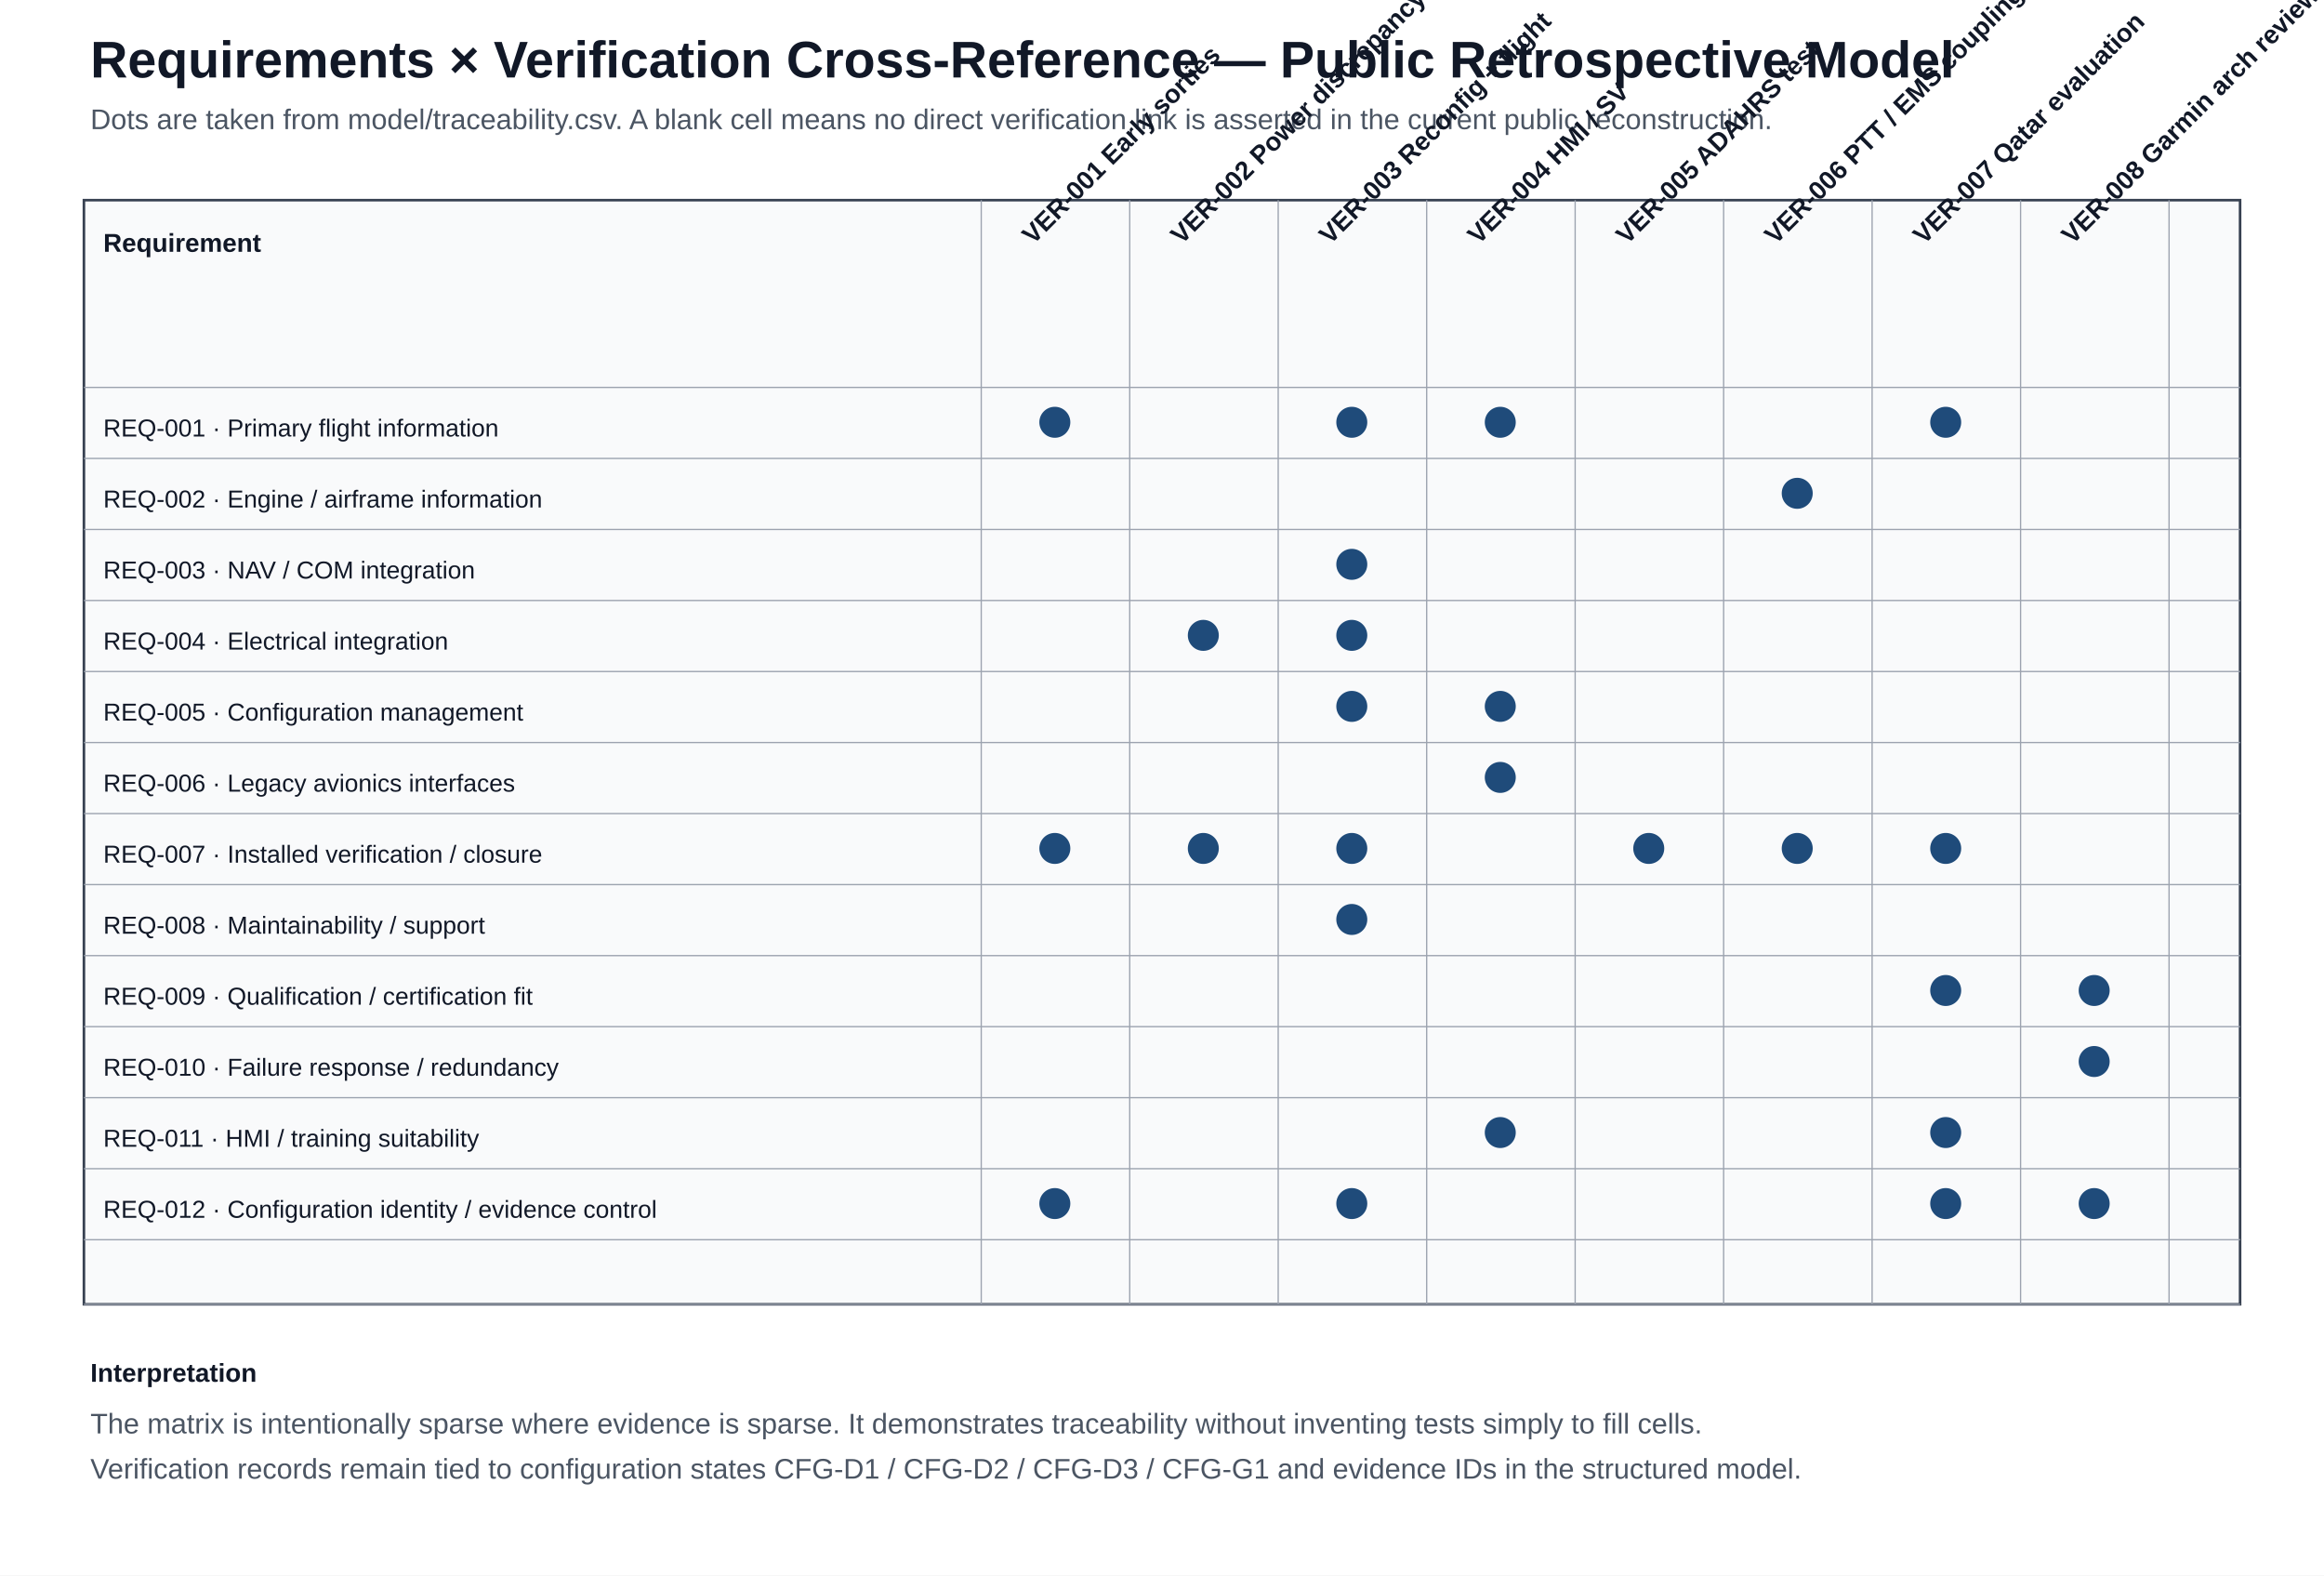
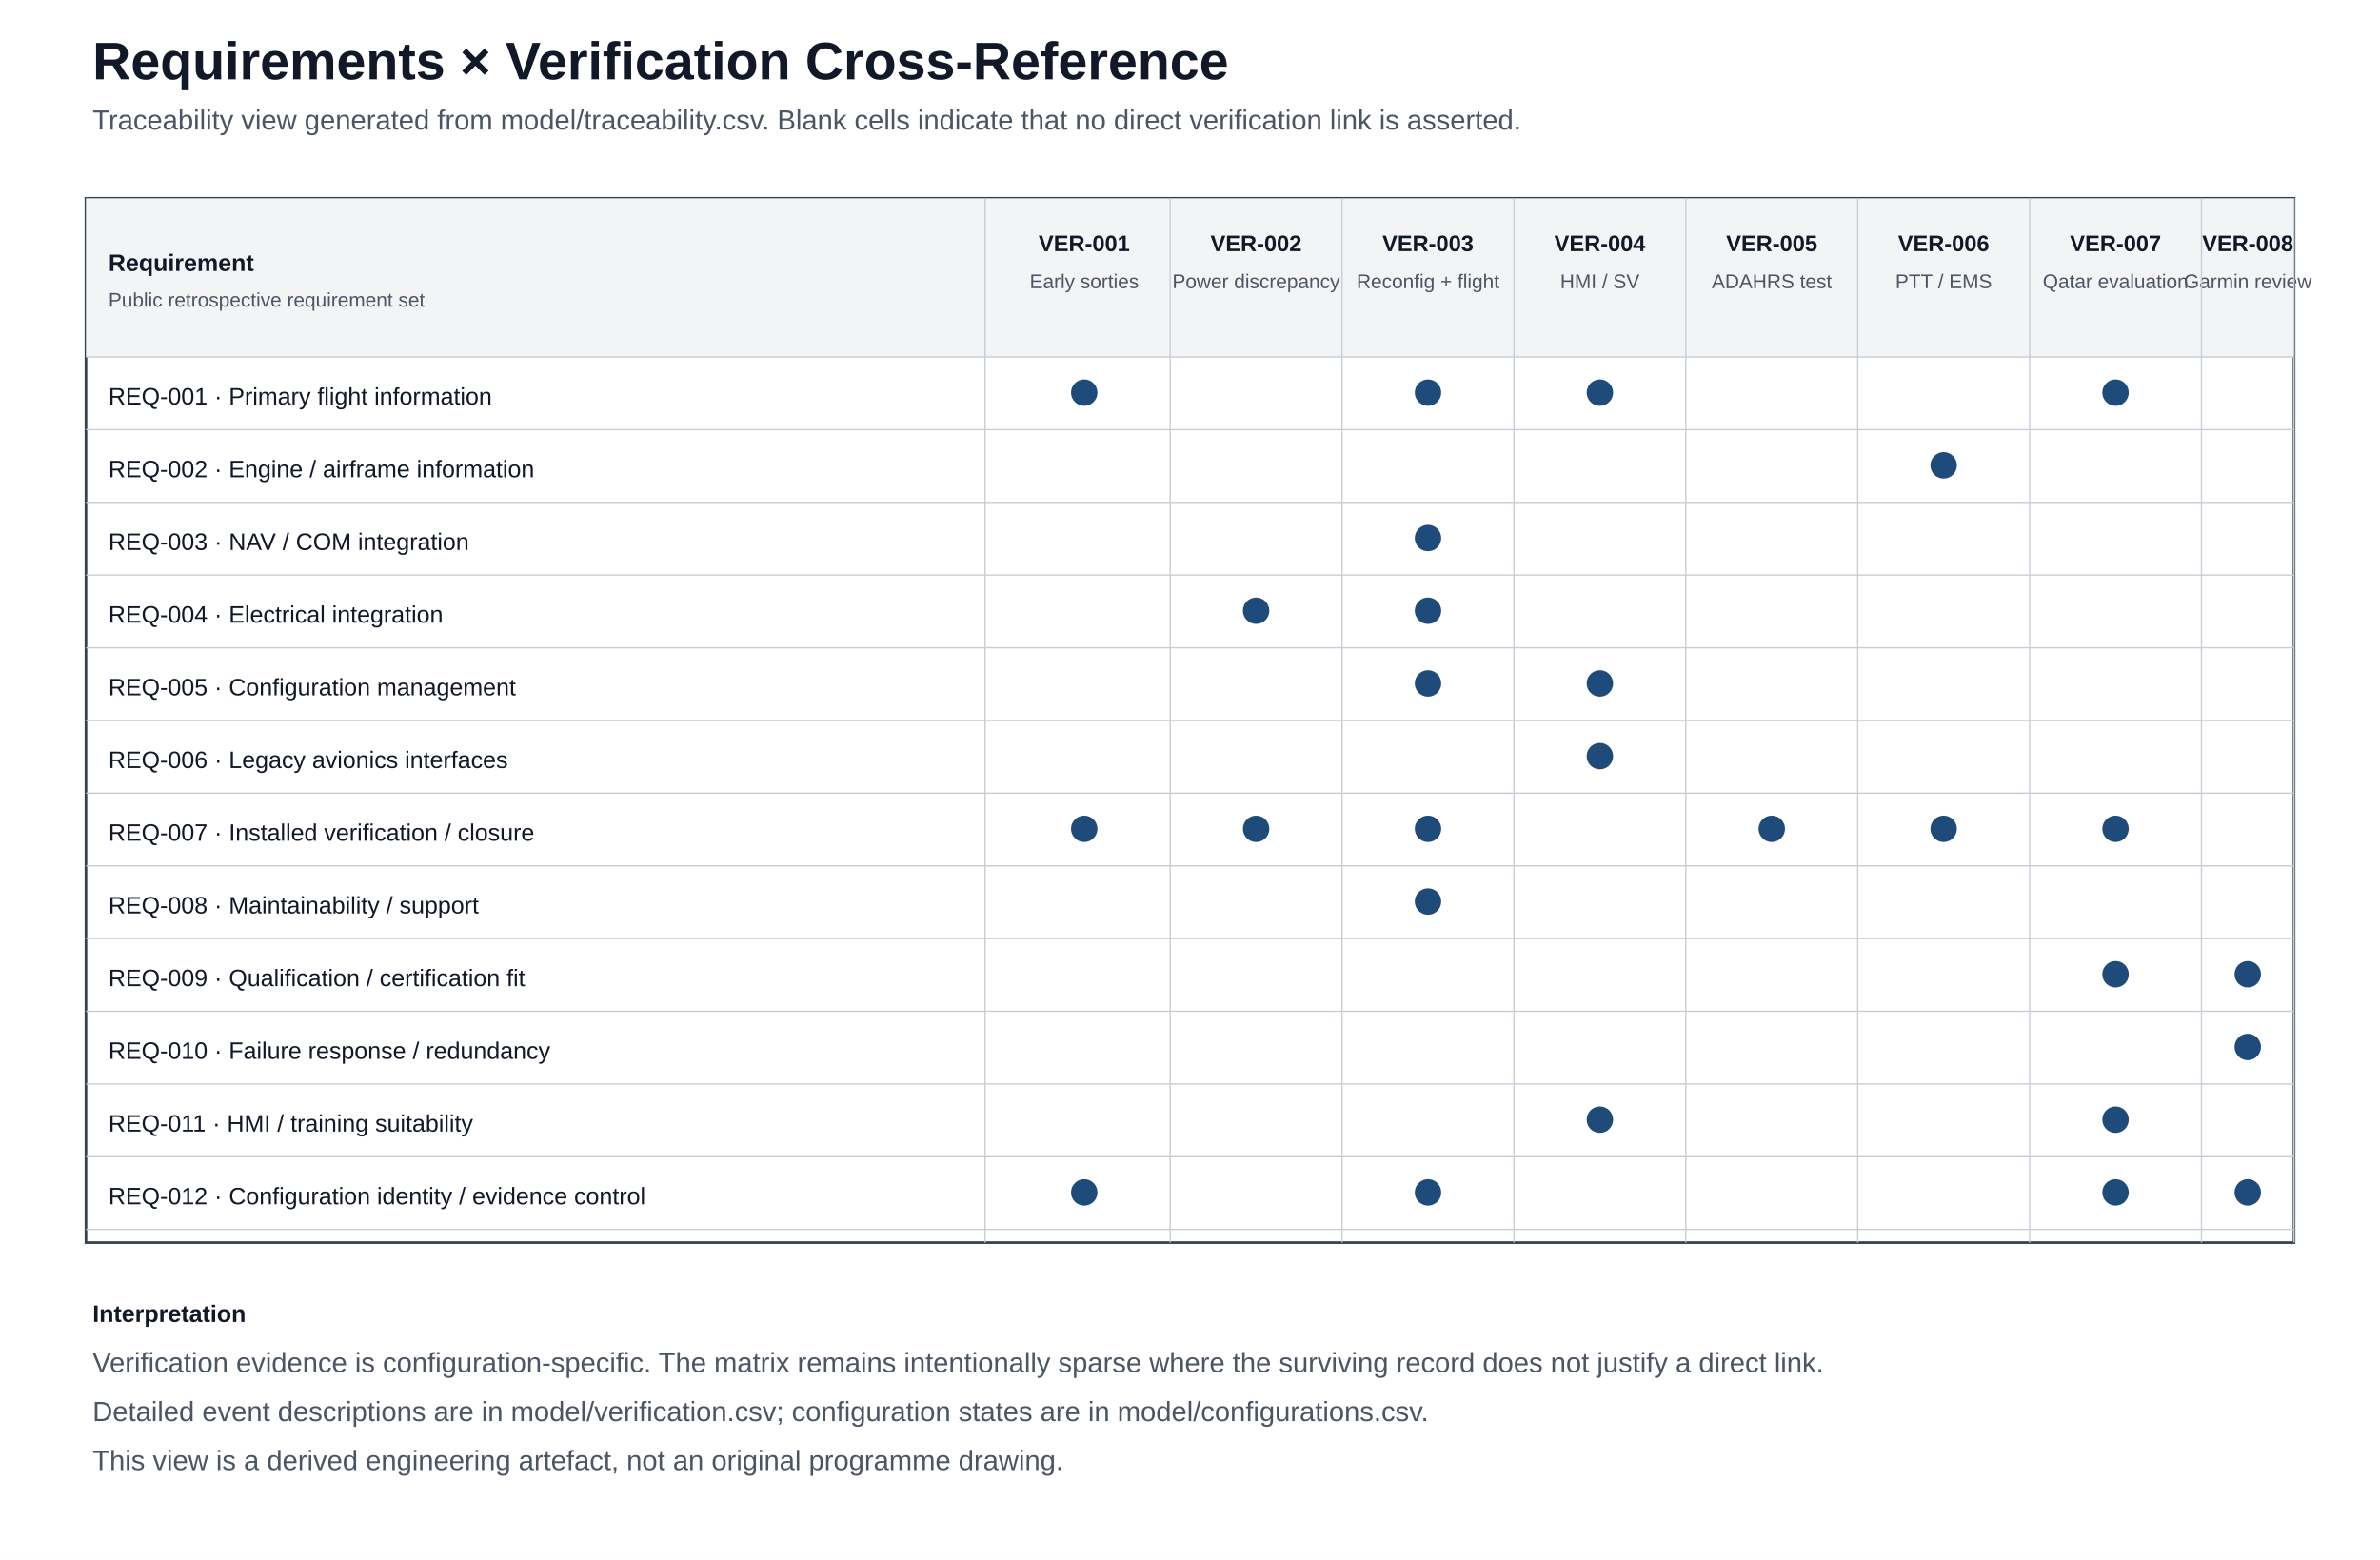
- <svg xmlns="http://www.w3.org/2000/svg" width="1800" height="1220" viewBox="0 0 1800 1220">
+ <svg xmlns="http://www.w3.org/2000/svg" width="1800" height="1180" viewBox="0 0 1800 1180">
  <defs>
    <style>
- .ti{font:700 40px Arial,sans-serif;fill:#111827}.su{font:22px Arial,sans-serif;fill:#4b5563}
- .h{font:700 20px Arial,sans-serif;fill:#111827}.r{font:19px Arial,sans-serif;fill:#111827}.s{font:17px Arial,sans-serif;fill:#4b5563}
- .grid{stroke:#9ca3af;stroke-width:1}.box{fill:#f9fafb;stroke:#374151;stroke-width:2}.dot{fill:#1f4b7a}
+ .ti{font:700 40px Arial,sans-serif;fill:#111827}.su{font:21px Arial,sans-serif;fill:#4b5563}
+ .h{font:700 18px Arial,sans-serif;fill:#111827}.hh{font:700 17px Arial,sans-serif;fill:#111827}
+ .r{font:18px Arial,sans-serif;fill:#111827}.s{font:15px Arial,sans-serif;fill:#4b5563}
+ .grid{stroke:#c7cdd4;stroke-width:1}.outer{fill:#ffffff;stroke:#374151;stroke-width:2}
+ .head{fill:#f3f4f6}.dot{fill:#1f4b7a}
</style>
  </defs>
-   <rect width="1800" height="1220" fill="white" />
-   <text x="70" y="60" class="ti">Requirements × Verification Cross-Reference — Public Retrospective Model</text>
-   <text x="70" y="100" class="su">Dots are taken from model/traceability.csv. A blank cell means no direct verification link is asserted in the current public reconstruction.</text>
-   <rect x="65" y="155" width="1670" height="855" class="box" />
-   <text x="80" y="195" class="h">Requirement</text>
-   <g transform="translate(760,150)">
-     <text transform="translate(40,40) rotate(-45)" class="h">VER-001 Early sorties</text>
-     <text transform="translate(155,40) rotate(-45)" class="h">VER-002 Power discrepancy</text>
-     <text transform="translate(270,40) rotate(-45)" class="h">VER-003 Reconfig + flight</text>
-     <text transform="translate(385,40) rotate(-45)" class="h">VER-004 HMI / SV</text>
-     <text transform="translate(500,40) rotate(-45)" class="h">VER-005 ADAHRS test</text>
-     <text transform="translate(615,40) rotate(-45)" class="h">VER-006 PTT / EMS coupling</text>
-     <text transform="translate(730,40) rotate(-45)" class="h">VER-007 Qatar evaluation</text>
-     <text transform="translate(845,40) rotate(-45)" class="h">VER-008 Garmin arch review</text>
+   <rect width="1800" height="1180" fill="white" />
+   <text x="70" y="60" class="ti">Requirements × Verification Cross-Reference</text>
+   <text x="70" y="98" class="su">Traceability view generated from model/traceability.csv. Blank cells indicate that no direct verification link is asserted.</text>
+   <rect x="65" y="150" width="1670" height="790" class="outer" />
+   <rect x="65" y="150" width="1670" height="120" class="head" />
+   <text x="82" y="205" class="h">Requirement</text>
+   <text x="82" y="232" class="s">Public retrospective requirement set</text>
+   <g text-anchor="middle">
+     <text x="820" y="190" class="hh">VER-001</text>
+     <text x="820" y="218" class="s">Early sorties</text>
+     <text x="950" y="190" class="hh">VER-002</text>
+     <text x="950" y="218" class="s">Power discrepancy</text>
+     <text x="1080" y="190" class="hh">VER-003</text>
+     <text x="1080" y="218" class="s">Reconfig + flight</text>
+     <text x="1210" y="190" class="hh">VER-004</text>
+     <text x="1210" y="218" class="s">HMI / SV</text>
+     <text x="1340" y="190" class="hh">VER-005</text>
+     <text x="1340" y="218" class="s">ADAHRS test</text>
+     <text x="1470" y="190" class="hh">VER-006</text>
+     <text x="1470" y="218" class="s">PTT / EMS</text>
+     <text x="1600" y="190" class="hh">VER-007</text>
+     <text x="1600" y="218" class="s">Qatar evaluation</text>
+     <text x="1700" y="190" class="hh">VER-008</text>
+     <text x="1700" y="218" class="s">Garmin review</text>
  </g>
  <g class="grid">
-     <line x1="65" y1="300" x2="1735" y2="300" />
-     <line x1="65" y1="355" x2="1735" y2="355" />
-     <line x1="65" y1="410" x2="1735" y2="410" />
-     <line x1="65" y1="465" x2="1735" y2="465" />
-     <line x1="65" y1="520" x2="1735" y2="520" />
-     <line x1="65" y1="575" x2="1735" y2="575" />
-     <line x1="65" y1="630" x2="1735" y2="630" />
-     <line x1="65" y1="685" x2="1735" y2="685" />
-     <line x1="65" y1="740" x2="1735" y2="740" />
-     <line x1="65" y1="795" x2="1735" y2="795" />
-     <line x1="65" y1="850" x2="1735" y2="850" />
-     <line x1="65" y1="905" x2="1735" y2="905" />
-     <line x1="65" y1="960" x2="1735" y2="960" />
-     <line x1="65" y1="1010" x2="1735" y2="1010" />
-     <line x1="760" y1="155" x2="760" y2="1010" />
-     <line x1="875" y1="155" x2="875" y2="1010" />
-     <line x1="990" y1="155" x2="990" y2="1010" />
-     <line x1="1105" y1="155" x2="1105" y2="1010" />
-     <line x1="1220" y1="155" x2="1220" y2="1010" />
-     <line x1="1335" y1="155" x2="1335" y2="1010" />
-     <line x1="1450" y1="155" x2="1450" y2="1010" />
-     <line x1="1565" y1="155" x2="1565" y2="1010" />
-     <line x1="1680" y1="155" x2="1680" y2="1010" />
+     <line x1="745" y1="150" x2="745" y2="940" />
+     <line x1="885" y1="150" x2="885" y2="940" />
+     <line x1="1015" y1="150" x2="1015" y2="940" />
+     <line x1="1145" y1="150" x2="1145" y2="940" />
+     <line x1="1275" y1="150" x2="1275" y2="940" />
+     <line x1="1405" y1="150" x2="1405" y2="940" />
+     <line x1="1535" y1="150" x2="1535" y2="940" />
+     <line x1="1665" y1="150" x2="1665" y2="940" />
+     <line x1="1735" y1="150" x2="1735" y2="940" />
+     <line x1="65" y1="270" x2="1735" y2="270" />
+     <line x1="65" y1="325" x2="1735" y2="325" />
+     <line x1="65" y1="380" x2="1735" y2="380" />
+     <line x1="65" y1="435" x2="1735" y2="435" />
+     <line x1="65" y1="490" x2="1735" y2="490" />
+     <line x1="65" y1="545" x2="1735" y2="545" />
+     <line x1="65" y1="600" x2="1735" y2="600" />
+     <line x1="65" y1="655" x2="1735" y2="655" />
+     <line x1="65" y1="710" x2="1735" y2="710" />
+     <line x1="65" y1="765" x2="1735" y2="765" />
+     <line x1="65" y1="820" x2="1735" y2="820" />
+     <line x1="65" y1="875" x2="1735" y2="875" />
+     <line x1="65" y1="930" x2="1735" y2="930" />
  </g>
  <g class="r">
-     <text x="80" y="338">REQ-001 · Primary flight information</text>
-     <text x="80" y="393">REQ-002 · Engine / airframe information</text>
-     <text x="80" y="448">REQ-003 · NAV / COM integration</text>
-     <text x="80" y="503">REQ-004 · Electrical integration</text>
-     <text x="80" y="558">REQ-005 · Configuration management</text>
-     <text x="80" y="613">REQ-006 · Legacy avionics interfaces</text>
-     <text x="80" y="668">REQ-007 · Installed verification / closure</text>
-     <text x="80" y="723">REQ-008 · Maintainability / support</text>
-     <text x="80" y="778">REQ-009 · Qualification / certification fit</text>
-     <text x="80" y="833">REQ-010 · Failure response / redundancy</text>
-     <text x="80" y="888">REQ-011 · HMI / training suitability</text>
-     <text x="80" y="943">REQ-012 · Configuration identity / evidence control</text>
+     <text x="82" y="306">REQ-001 · Primary flight information</text>
+     <text x="82" y="361">REQ-002 · Engine / airframe information</text>
+     <text x="82" y="416">REQ-003 · NAV / COM integration</text>
+     <text x="82" y="471">REQ-004 · Electrical integration</text>
+     <text x="82" y="526">REQ-005 · Configuration management</text>
+     <text x="82" y="581">REQ-006 · Legacy avionics interfaces</text>
+     <text x="82" y="636">REQ-007 · Installed verification / closure</text>
+     <text x="82" y="691">REQ-008 · Maintainability / support</text>
+     <text x="82" y="746">REQ-009 · Qualification / certification fit</text>
+     <text x="82" y="801">REQ-010 · Failure response / redundancy</text>
+     <text x="82" y="856">REQ-011 · HMI / training suitability</text>
+     <text x="82" y="911">REQ-012 · Configuration identity / evidence control</text>
  </g>
  <g class="dot">
-     <circle cx="817" cy="327" r="12" />
-     <circle cx="1047" cy="327" r="12" />
-     <circle cx="1162" cy="327" r="12" />
-     <circle cx="1507" cy="327" r="12" />
-     <circle cx="1392" cy="382" r="12" />
-     <circle cx="1047" cy="437" r="12" />
-     <circle cx="932" cy="492" r="12" />
-     <circle cx="1047" cy="492" r="12" />
-     <circle cx="1047" cy="547" r="12" />
-     <circle cx="1162" cy="547" r="12" />
-     <circle cx="1162" cy="602" r="12" />
-     <circle cx="817" cy="657" r="12" />
-     <circle cx="932" cy="657" r="12" />
-     <circle cx="1047" cy="657" r="12" />
-     <circle cx="1277" cy="657" r="12" />
-     <circle cx="1392" cy="657" r="12" />
-     <circle cx="1507" cy="657" r="12" />
-     <circle cx="1047" cy="712" r="12" />
-     <circle cx="1507" cy="767" r="12" />
-     <circle cx="1622" cy="767" r="12" />
-     <circle cx="1622" cy="822" r="12" />
-     <circle cx="1162" cy="877" r="12" />
-     <circle cx="1507" cy="877" r="12" />
-     <circle cx="817" cy="932" r="12" />
-     <circle cx="1047" cy="932" r="12" />
-     <circle cx="1507" cy="932" r="12" />
-     <circle cx="1622" cy="932" r="12" />
+     <circle cx="820" cy="297" r="10" />
+     <circle cx="1080" cy="297" r="10" />
+     <circle cx="1210" cy="297" r="10" />
+     <circle cx="1600" cy="297" r="10" />
+     <circle cx="1470" cy="352" r="10" />
+     <circle cx="1080" cy="407" r="10" />
+     <circle cx="950" cy="462" r="10" />
+     <circle cx="1080" cy="462" r="10" />
+     <circle cx="1080" cy="517" r="10" />
+     <circle cx="1210" cy="517" r="10" />
+     <circle cx="1210" cy="572" r="10" />
+     <circle cx="820" cy="627" r="10" />
+     <circle cx="950" cy="627" r="10" />
+     <circle cx="1080" cy="627" r="10" />
+     <circle cx="1340" cy="627" r="10" />
+     <circle cx="1470" cy="627" r="10" />
+     <circle cx="1600" cy="627" r="10" />
+     <circle cx="1080" cy="682" r="10" />
+     <circle cx="1600" cy="737" r="10" />
+     <circle cx="1700" cy="737" r="10" />
+     <circle cx="1700" cy="792" r="10" />
+     <circle cx="1210" cy="847" r="10" />
+     <circle cx="1600" cy="847" r="10" />
+     <circle cx="820" cy="902" r="10" />
+     <circle cx="1080" cy="902" r="10" />
+     <circle cx="1600" cy="902" r="10" />
+     <circle cx="1700" cy="902" r="10" />
  </g>
-   <text x="70" y="1070" class="h">Interpretation</text>
-   <text x="70" y="1110" class="su">The matrix is intentionally sparse where evidence is sparse. It demonstrates traceability without inventing tests simply to fill cells.</text>
-   <text x="70" y="1145" class="su">Verification records remain tied to configuration states CFG-D1 / CFG-D2 / CFG-D3 / CFG-G1 and evidence IDs in the structured model.</text>
+   <text x="70" y="1000" class="h">Interpretation</text>
+   <text x="70" y="1038" class="su">Verification evidence is configuration-specific. The matrix remains intentionally sparse where the surviving record does not justify a direct link.</text>
+   <text x="70" y="1075" class="su">Detailed event descriptions are in model/verification.csv; configuration states are in model/configurations.csv.</text>
+   <text x="70" y="1112" class="su">This view is a derived engineering artefact, not an original programme drawing.</text>
</svg>
